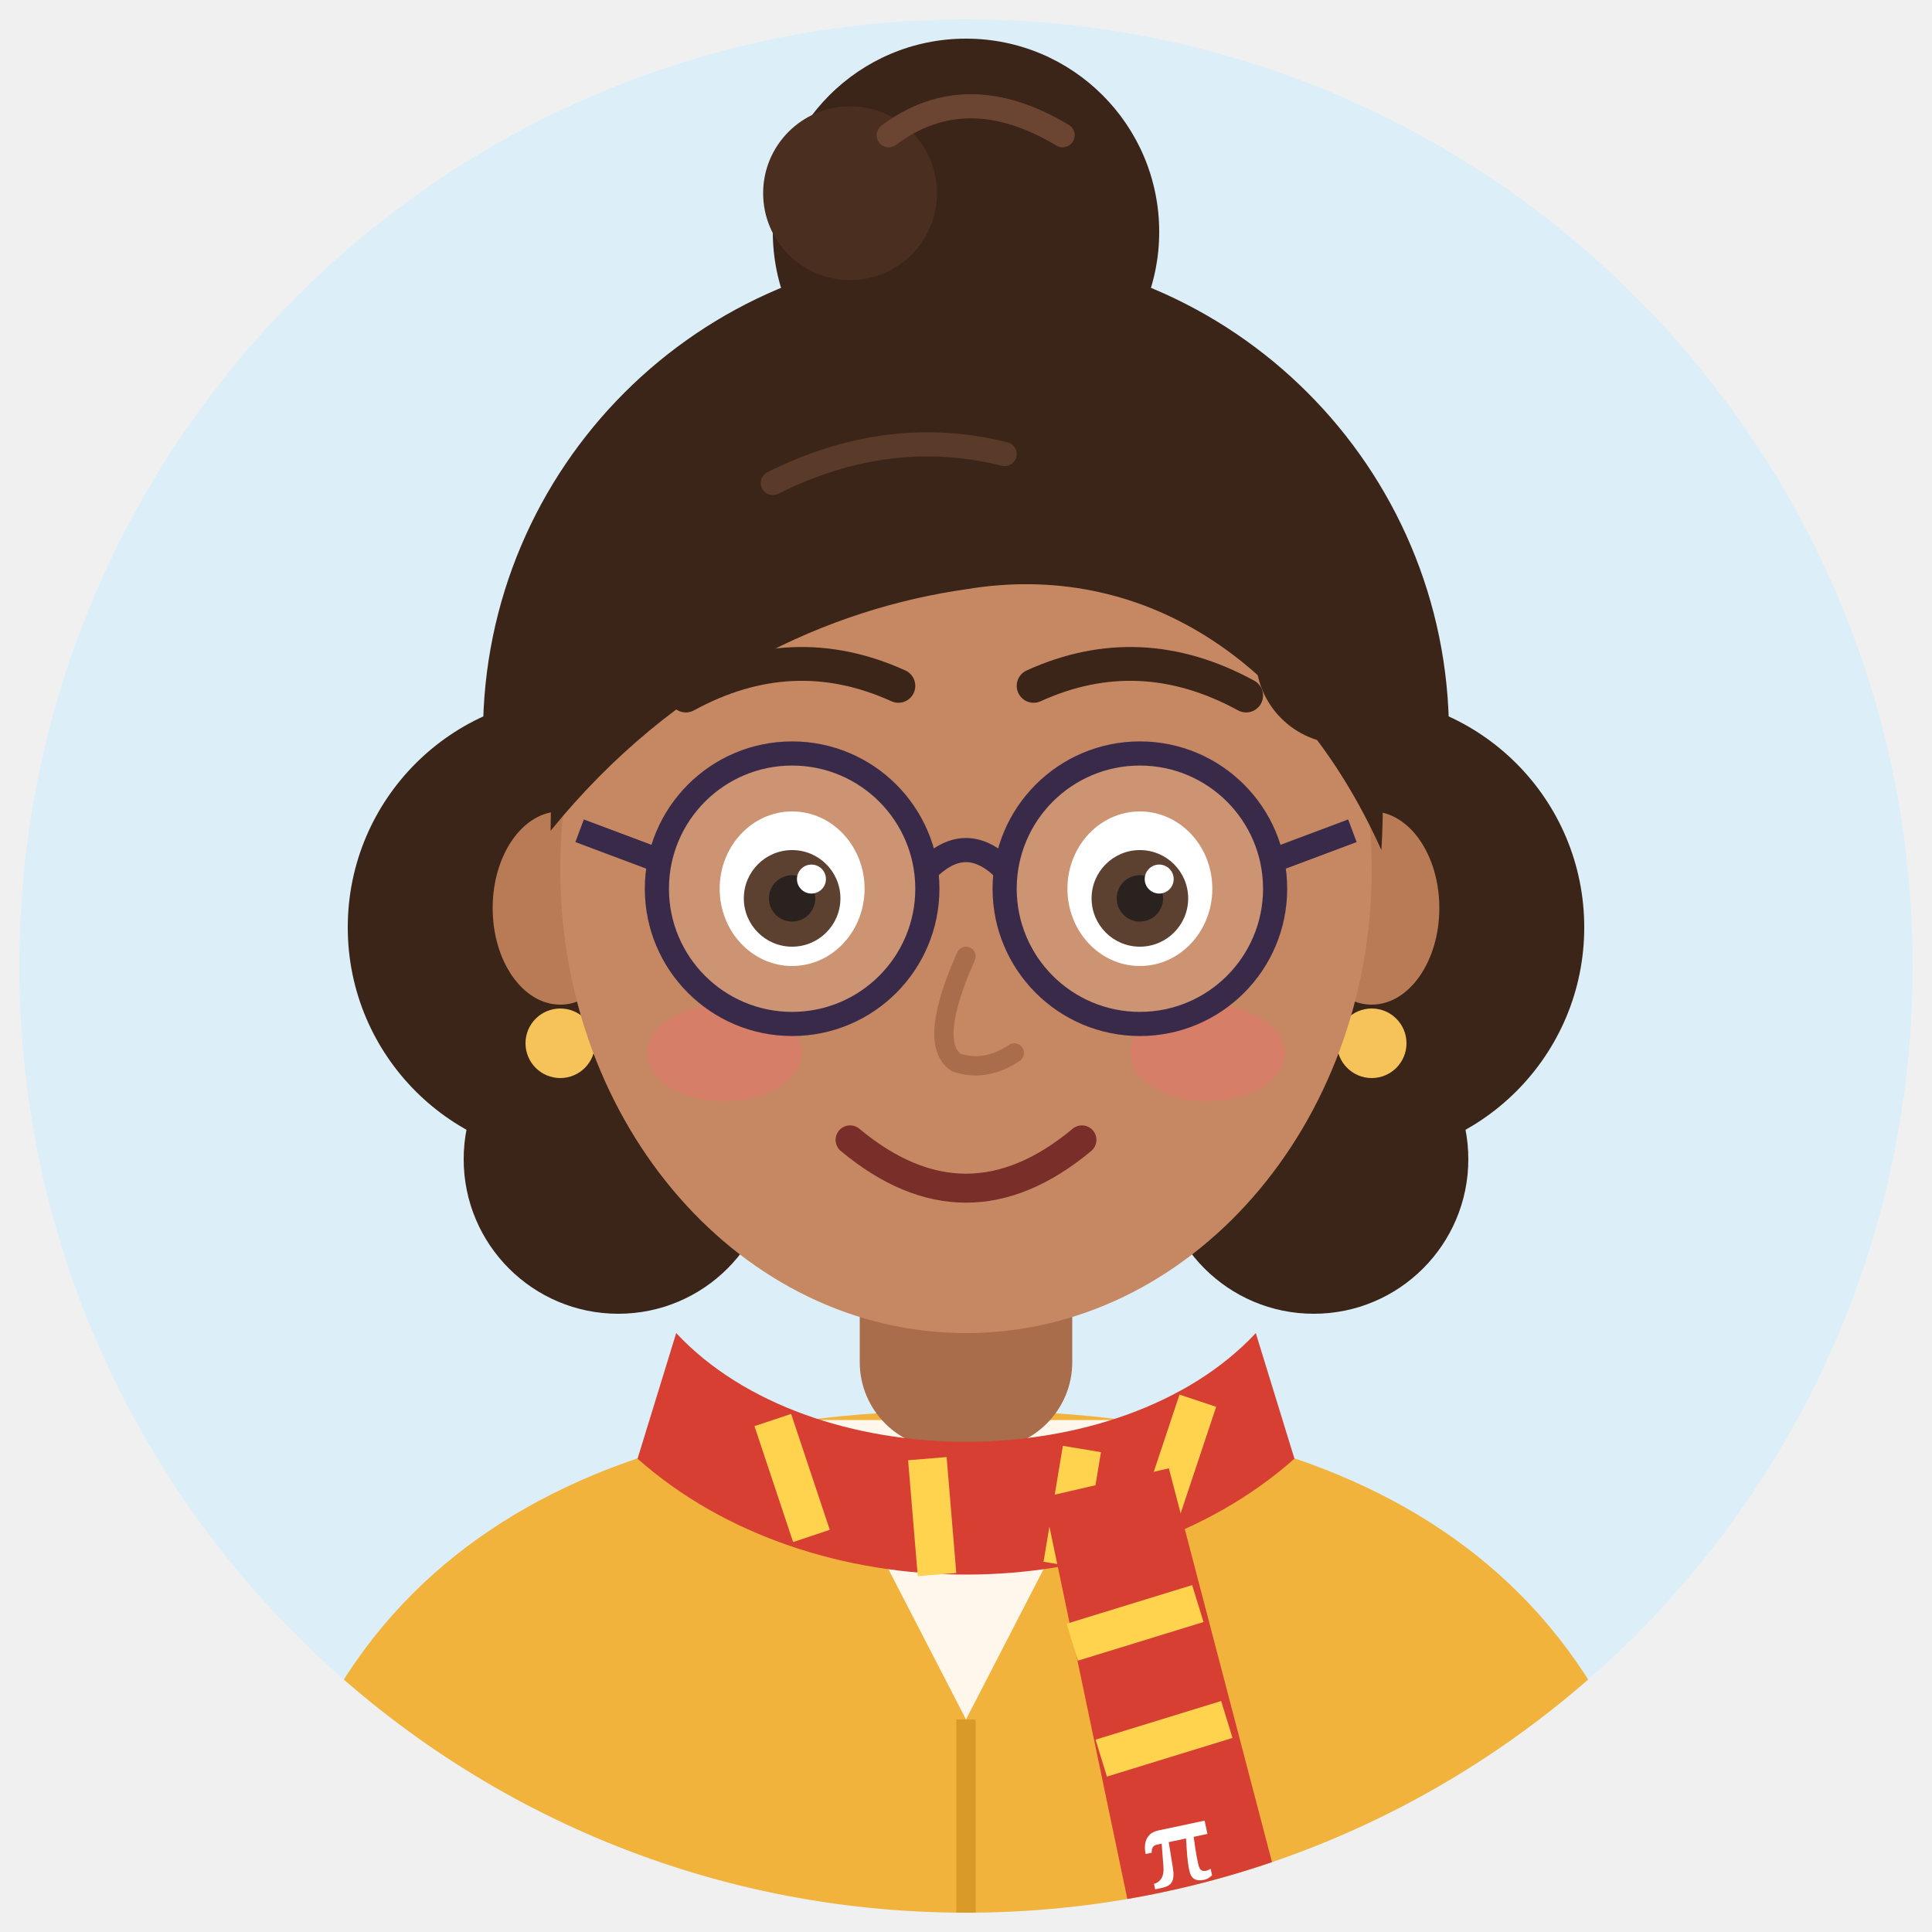
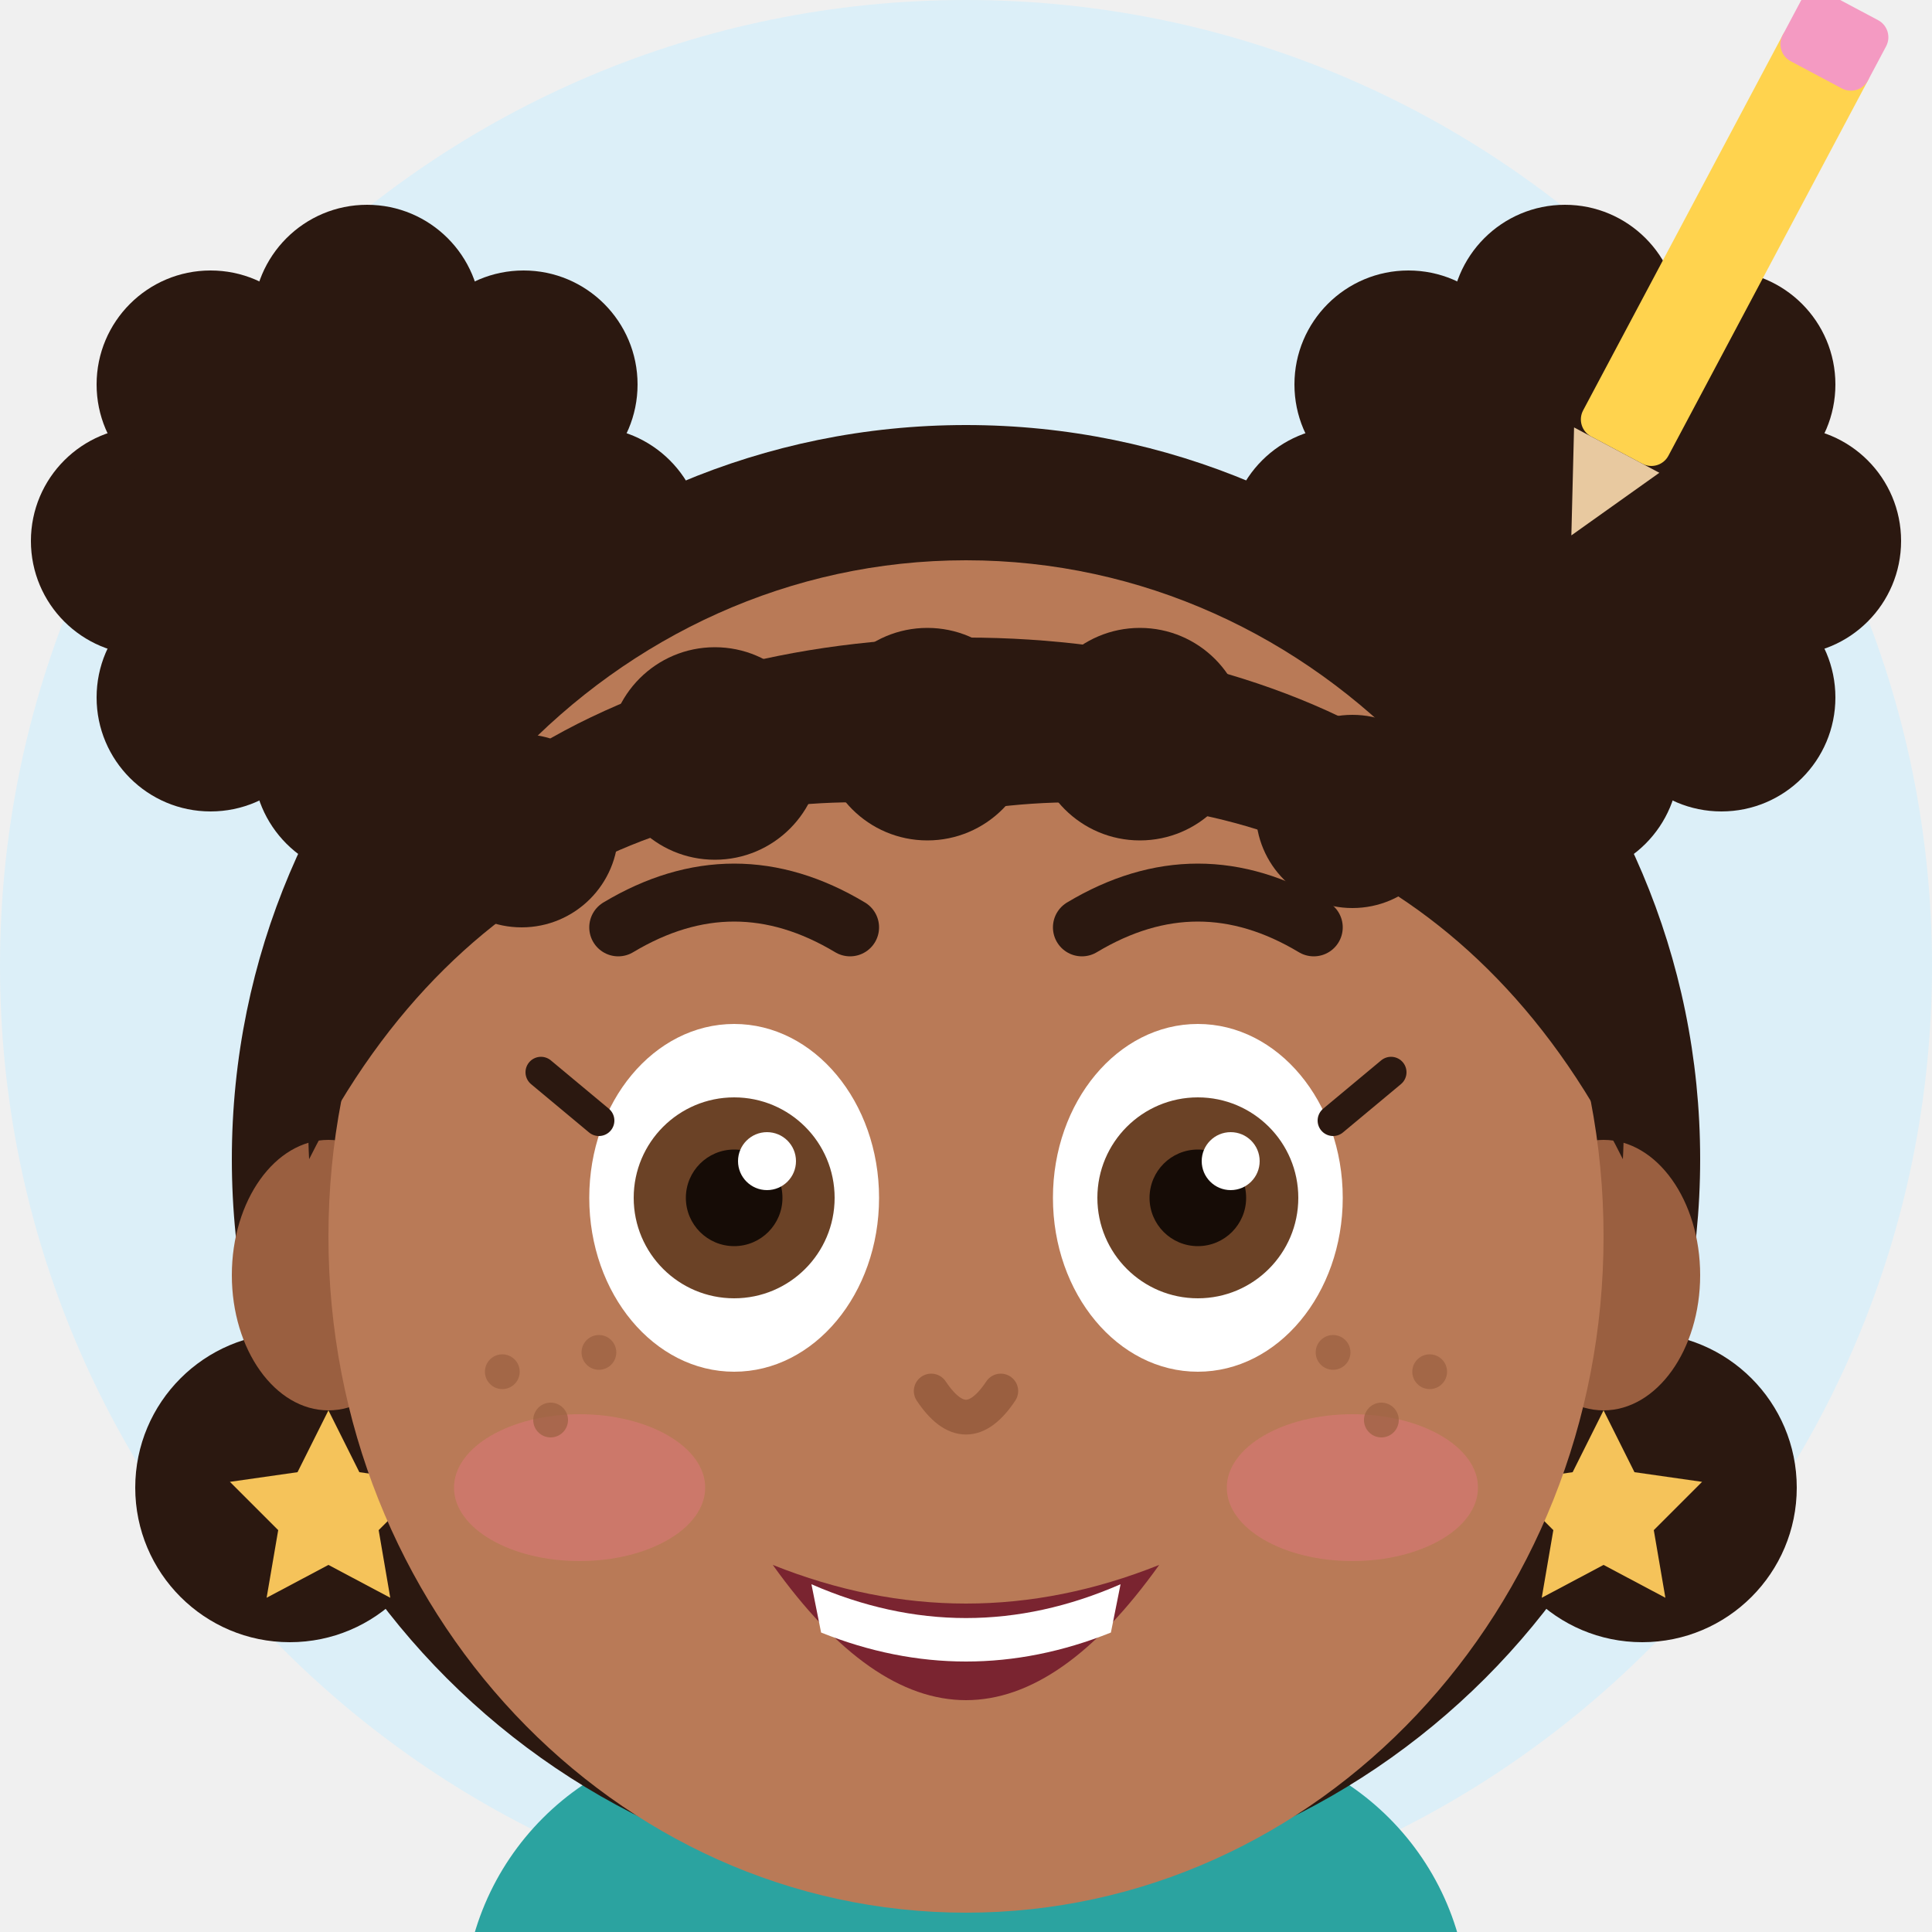
- <svg xmlns="http://www.w3.org/2000/svg" viewBox="0 0 200 200" class="pv" data-mood="calm" role="img" aria-label="Piper, a smiling math teacher with curly hair in a bun, round glasses, gold earrings and a red striped scarf with a pi symbol">
-   <style>
- .pv .m{display:none}
- .pv .m-smile{display:inline}
- .pv .x{opacity:0;transition:opacity .35s}
- .pv #tilt,.pv #browL,.pv #browR,.pv #look,.pv #eyes{transition:transform .35s ease}
- .pv #tilt{transform-box:view-box;transform-origin:100px 140px}
- .pv #head{transform-box:view-box;transform-origin:100px 140px;animation:pv-sway 7s ease-in-out infinite}
- .pv #body{animation:pv-breathe 4.5s ease-in-out infinite}
- .pv #browL,.pv #browR{transform-box:fill-box;transform-origin:center}
- .pv #eyes{transform-box:view-box;transform-origin:100px 92px}
- .pv.blink #eyes{transform:scaleY(.08);transition:transform .07s}
- .pv #wave{transform-box:view-box;transform-origin:158px 168px}
- @keyframes pv-sway{0%,100%{transform:rotate(-1.2deg)}50%{transform:rotate(1.2deg)}}
- @keyframes pv-breathe{0%,100%{transform:translateY(0)}50%{transform:translateY(1.3px)}}
- @keyframes pv-bounce{0%,100%{transform:translateY(0)}30%{transform:translateY(-7px)}60%{transform:translateY(0)}80%{transform:translateY(-3px)}}
- @keyframes pv-wave{0%,100%{transform:rotate(-8deg)}50%{transform:rotate(14deg)}}
- @keyframes pv-nod{0%,100%{transform:rotate(0)}25%{transform:rotate(3deg) translateY(2px)}50%{transform:rotate(0)}75%{transform:rotate(2deg) translateY(1px)}}
- @keyframes pv-dots{0%,100%{opacity:.25}50%{opacity:1}}
- @keyframes pv-pulse{0%,100%{transform:scale(1)}50%{transform:scale(1.15)}}
- .pv[data-mood=happy] .m-smile,.pv[data-mood=celebrate] .m-smile,.pv[data-mood=hello] .m-smile{display:none}
- .pv[data-mood=happy] .m-grin,.pv[data-mood=celebrate] .m-grin,.pv[data-mood=hello] .m-grin{display:inline}
- .pv[data-mood=happy] #browL,.pv[data-mood=happy] #browR{transform:translateY(-2px)}
- .pv[data-mood=celebrate] #rig{animation:pv-bounce .9s ease-in-out 3}
- .pv[data-mood=celebrate] #browL,.pv[data-mood=celebrate] #browR{transform:translateY(-4px)}
- .pv[data-mood=celebrate] #wave,.pv[data-mood=hello] #wave{opacity:1;animation:pv-wave .5s ease-in-out infinite}
- .pv[data-mood=celebrate] #sparkles{opacity:1}
- .pv[data-mood=encourage] #head{animation:pv-nod 1.6s ease-in-out 2}
- .pv[data-mood=thinking] .m-smile{display:none}
- .pv[data-mood=thinking] .m-think{display:inline}
- .pv[data-mood=thinking] #look{transform:translate(-2.5px,-3px)}
- .pv[data-mood=thinking] #browR{transform:translateY(-4px) rotate(-4deg)}
- .pv[data-mood=thinking] #chin,.pv[data-mood=thinking] #dots{opacity:1}
- .pv[data-mood=thinking] #dots circle{animation:pv-dots 1.2s ease-in-out infinite}
- .pv[data-mood=thinking] #dots circle:nth-child(2){animation-delay:.2s}
- .pv[data-mood=thinking] #dots circle:nth-child(3){animation-delay:.4s}
- .pv[data-mood=empathy] .m-smile{display:none}
- .pv[data-mood=empathy] .m-soft{display:inline}
- .pv[data-mood=empathy] #browL{transform:translateY(-2px) rotate(-12deg)}
- .pv[data-mood=empathy] #browR{transform:translateY(-2px) rotate(12deg)}
- .pv[data-mood=empathy] #tilt{transform:rotate(-6deg)}
- .pv[data-mood=empathy] #heart{opacity:1}
- .pv[data-mood=empathy] #heart path{transform-box:fill-box;transform-origin:center;animation:pv-pulse 1.4s ease-in-out infinite}
- .pv[data-mood=empathy] #head{animation-duration:10s}
- .pv[data-mood=curious] #tilt{transform:rotate(6deg)}
- .pv[data-mood=curious] #browL{transform:translateY(-4px)}
- .pv[data-mood=curious] #look{transform:translate(1.5px,0)}
- .pv[data-mood=surprised] .m-smile{display:none}
- .pv[data-mood=surprised] .m-o{display:inline}
- .pv[data-mood=surprised] #browL,.pv[data-mood=surprised] #browR{transform:translateY(-6px)}
- .pv[data-mood=listening] #tilt{transform:rotate(3deg)}
- .pv[data-talk=open] .m{display:none!important}
- .pv[data-talk=open] .m-open{display:inline!important}
- @media (prefers-reduced-motion:reduce){.pv *{animation:none!important}}
- </style>
-   <defs>
-     <clipPath id="pv-clip">
-       <circle cx="100" cy="100" r="98" />
-     </clipPath>
-   </defs>
-   <circle cx="100" cy="100" r="98" fill="#DCEFF8" />
-   <g clip-path="url(#pv-clip)">
-     <g id="rig">
-       <g id="body">
-         <path d="M26 204 C30 162 60 146 100 146 C140 146 170 162 174 204 Z" fill="#F2B33D" />
-         <path d="M84 147 L100 178 L116 147 Z" fill="#FFF7EC" />
-         <path d="M100 178 L100 204" stroke="#D99A28" stroke-width="2" />
-         <rect x="89" y="118" width="22" height="32" rx="9" fill="#A96D4C" />
-         <path d="M70 138 C84 153 116 153 130 138 L134 151 C116 167 84 167 66 151 Z" fill="#D63F31" />
-         <path d="M80 147 L84 159 M96 151 L97 163 M112 150 L110 162 M124 145 L120 157" stroke="#FFD34E" stroke-width="4" />
-         <path d="M108 155 L117 198 L132 194 L121 152 Z" fill="#D63F31" />
-         <path d="M111 170 L124 166 M114 182 L127 178" stroke="#FFD34E" stroke-width="4" />
-         <text x="122" y="195" font-family="Georgia,serif" font-size="11" font-weight="bold" fill="#fff" text-anchor="middle" transform="rotate(-12 122 192)">π</text>
+ <svg xmlns="http://www.w3.org/2000/svg" role="img" aria-label="Piper, a smiling math teacher with two curly hair puffs, a pencil in her hair, freckles and star earrings" viewBox="-50 -112 100 100">
+   <circle cx="0" cy="-62" r="50" fill="#DCEFF8" />
+   <g transform="translate(0,-8)">
+     <rect x="-26" y="-14" width="52" height="30" rx="14" fill="#2BA3A0" />
+     <rect x="-5.5" y="-22" width="11" height="12" fill="#9A5F40" />
+     <g fill="#2B1810">
+       <circle cx="-31" cy="-76" r="14" />
+       <circle cx="-19.5" cy="-76.0" r="5.9" />
+       <circle cx="-22.9" cy="-67.9" r="5.9" />
+       <circle cx="-31.0" cy="-64.5" r="5.9" />
+       <circle cx="-39.1" cy="-67.9" r="5.9" />
+       <circle cx="-42.5" cy="-76.0" r="5.9" />
+       <circle cx="-39.1" cy="-84.1" r="5.9" />
+       <circle cx="-31.0" cy="-87.5" r="5.9" />
+       <circle cx="-22.9" cy="-84.1" r="5.9" />
+       <circle cx="31" cy="-76" r="14" />
+       <circle cx="42.5" cy="-76.0" r="5.9" />
+       <circle cx="39.1" cy="-67.9" r="5.9" />
+       <circle cx="31.0" cy="-64.5" r="5.9" />
+       <circle cx="22.9" cy="-67.9" r="5.9" />
+       <circle cx="19.5" cy="-76.0" r="5.9" />
+       <circle cx="22.9" cy="-84.1" r="5.9" />
+       <circle cx="31.0" cy="-87.5" r="5.9" />
+       <circle cx="39.1" cy="-84.1" r="5.9" />
+     </g>
+     <ellipse cx="-23" cy="-66" rx="5" ry="3" fill="#F2766B" transform="rotate(-35 -23 -66)" />
+     <ellipse cx="23" cy="-66" rx="5" ry="3" fill="#F2766B" transform="rotate(35 23 -66)" />
+     <g transform="rotate(28 36 -84)">
+       <rect x="33" y="-104" width="5" height="24" rx="1" fill="#FFD34E" />
+       <rect x="33" y="-106" width="5" height="4" rx="1" fill="#F49AC2" />
+       <path d="M33,-80 h5 l-2.5,5z" fill="#E8C9A0" />
+     </g>
+     <ellipse cx="0" cy="-44" rx="38" ry="38" fill="#2B1810" />
+     <circle cx="-35" cy="-27" r="8" fill="#2B1810" />
+     <circle cx="35" cy="-27" r="8" fill="#2B1810" />
+     <ellipse cx="-33" cy="-38" rx="5" ry="7" fill="#9A5F40" />
+     <ellipse cx="33" cy="-38" rx="5" ry="7" fill="#9A5F40" />
+     <path d="M-33,-31 l1.6,3.2 3.5,.5 -2.5,2.5 .6,3.5 -3.2,-1.7 -3.2,1.7 .6,-3.5 -2.5,-2.5 3.5,-.5z" fill="#F5C35A" />
+     <path d="M33,-31 l1.6,3.2 3.5,.5 -2.5,2.5 .6,3.5 -3.2,-1.7 -3.2,1.7 .6,-3.5 -2.5,-2.5 3.5,-.5z" fill="#F5C35A" />
+     <ellipse cx="0" cy="-40" rx="33" ry="35" fill="#B97A57" />
+     <path d="M-34,-44 C-36,-80 36,-80 34,-44 C26,-60 12,-64 0,-62 C-12,-64 -26,-60 -34,-44 Z" fill="#2B1810" />
+     <g fill="#2B1810">
+       <circle cx="-23" cy="-61" r="5" />
+       <circle cx="-13" cy="-65" r="5.5" />
+       <circle cx="-2" cy="-66" r="5.5" />
+       <circle cx="9" cy="-66" r="5.5" />
+       <circle cx="20" cy="-62" r="5" />
+     </g>
+     <ellipse id="blushL" cx="-20" cy="-27" rx="6.5" ry="3.8" fill="#F2768B" opacity=".35" />
+     <ellipse id="blushR" cx="20" cy="-27" rx="6.5" ry="3.8" fill="#F2768B" opacity=".35" />
+     <g fill="#9A5F40" opacity=".7">
+       <circle cx="-24" cy="-33" r=".9" />
+       <circle cx="-19" cy="-34" r=".9" />
+       <circle cx="-21.5" cy="-30.5" r=".9" />
+       <circle cx="24" cy="-33" r=".9" />
+       <circle cx="19" cy="-34" r=".9" />
+       <circle cx="21.5" cy="-30.5" r=".9" />
+     </g>
+     <g id="eyeL" transform="translate(-12,-42)">
+       <clipPath id="clipL">
+         <ellipse rx="7.5" ry="9" />
+       </clipPath>
+       <g id="eyeOpenL">
+         <ellipse rx="7.5" ry="9" fill="#fff" />
+         <g id="irisL">
+           <circle r="5.2" fill="#6B4226" />
+           <circle r="2.5" fill="#160C06" />
+           <circle cx="1.7" cy="-1.9" r="1.5" fill="#fff" />
+         </g>
+         <rect id="lidL" clip-path="url(#clipL)" x="-9" y="-10" width="18" height="0" fill="#B97A57" />
+         <path d="M-7,-4 l-3,-2.5" stroke="#2B1810" stroke-width="1.6" stroke-linecap="round" />
      </g>
-       <g id="tilt">
-         <g id="head">
-           <circle cx="100" cy="76" r="50" fill="#3B2418" />
-           <circle cx="60" cy="96" r="24" fill="#3B2418" />
-           <circle cx="140" cy="96" r="24" fill="#3B2418" />
-           <circle cx="64" cy="120" r="16" fill="#3B2418" />
-           <circle cx="136" cy="120" r="16" fill="#3B2418" />
-           <circle cx="100" cy="24" r="20" fill="#3B2418" />
-           <circle cx="88" cy="20" r="9" fill="#4A2E20" />
-           <path d="M92 14 Q100 8 110 14" stroke="#6B4532" stroke-width="2.5" fill="none" stroke-linecap="round" />
-           <ellipse cx="58" cy="94" rx="7" ry="10" fill="#B97A56" />
-           <ellipse cx="142" cy="94" rx="7" ry="10" fill="#B97A56" />
-           <circle cx="58" cy="108" r="3.6" fill="#F5C35A" />
-           <circle cx="142" cy="108" r="3.6" fill="#F5C35A" />
-           <ellipse cx="100" cy="90" rx="42" ry="48" fill="#C68863" />
-           <path d="M57 86 C57 52 82 38 102 39 C126 40 145 56 143 88 C134 68 118 58 100 61 C86 63 70 70 57 86 Z" fill="#3B2418" />
-           <circle cx="62" cy="68" r="9" fill="#3B2418" />
-           <circle cx="139" cy="68" r="9" fill="#3B2418" />
-           <path d="M80 50 Q92 44 104 47" stroke="#5A3A28" stroke-width="2.5" fill="none" stroke-linecap="round" />
-           <ellipse cx="75" cy="109" rx="8" ry="5" fill="#E8706E" opacity=".45" />
-           <ellipse cx="125" cy="109" rx="8" ry="5" fill="#E8706E" opacity=".45" />
-           <g id="eyes">
-             <ellipse cx="82" cy="92" rx="7.5" ry="8" fill="#fff" />
-             <ellipse cx="118" cy="92" rx="7.5" ry="8" fill="#fff" />
-             <g id="look">
-               <circle cx="82" cy="93" r="5" fill="#4A2C1A" />
-               <circle cx="118" cy="93" r="5" fill="#4A2C1A" />
-               <circle cx="82" cy="93" r="2.4" fill="#120A06" />
-               <circle cx="118" cy="93" r="2.4" fill="#120A06" />
-               <circle cx="84" cy="91" r="1.5" fill="#fff" />
-               <circle cx="120" cy="91" r="1.5" fill="#fff" />
-             </g>
-           </g>
-           <g fill="#fff" fill-opacity=".1" stroke="#3A2A4A" stroke-width="2.5">
-             <circle cx="82" cy="92" r="14" />
-             <circle cx="118" cy="92" r="14" />
-           </g>
-           <path d="M96 90 Q100 86 104 90" stroke="#3A2A4A" stroke-width="2.5" fill="none" />
-           <path d="M68 89 L60 86 M132 89 L140 86" stroke="#3A2A4A" stroke-width="2.5" />
-           <path id="browL" d="M71 72 Q82 66 93 71" stroke="#3B2418" stroke-width="3.5" fill="none" stroke-linecap="round" />
-           <path id="browR" d="M107 71 Q118 66 129 72" stroke="#3B2418" stroke-width="3.5" fill="none" stroke-linecap="round" />
-           <path d="M100 99 Q96 108 99 110 Q102 111 105 109" stroke="#A96D4C" stroke-width="2" fill="none" stroke-linecap="round" />
-           <path class="m m-smile" d="M88 118 Q100 128 112 118" stroke="#7A2E2A" stroke-width="3" fill="none" stroke-linecap="round" />
-           <g class="m m-grin">
-             <path d="M86 116 Q100 134 114 116 Q100 121 86 116 Z" fill="#7A2E2A" />
-             <path d="M89 117.5 Q100 121.5 111 117.5 L110 120.5 Q100 124 90 120.5 Z" fill="#fff" />
-           </g>
-           <g class="m m-open">
-             <ellipse cx="100" cy="121" rx="7" ry="5.5" fill="#7A2E2A" />
-             <ellipse cx="100" cy="124" rx="4" ry="2" fill="#E07A7A" />
-           </g>
-           <path class="m m-soft" d="M91 121 Q100 125.5 109 121" stroke="#7A2E2A" stroke-width="3" fill="none" stroke-linecap="round" />
-           <ellipse class="m m-o" cx="100" cy="121" rx="4.5" ry="5.5" fill="#7A2E2A" />
-           <path class="m m-think" d="M92 122 Q100 119 110 123" stroke="#7A2E2A" stroke-width="3" fill="none" stroke-linecap="round" />
+       <path id="eyeArcL" d="M-7,2 Q0,-7 7,2" stroke="#2B1810" stroke-width="2.6" fill="none" stroke-linecap="round" display="none" />
+     </g>
+     <g id="eyeR" transform="translate(12,-42)">
+       <clipPath id="clipR">
+         <ellipse rx="7.5" ry="9" />
+       </clipPath>
+       <g id="eyeOpenR">
+         <ellipse rx="7.5" ry="9" fill="#fff" />
+         <g id="irisR">
+           <circle r="5.2" fill="#6B4226" />
+           <circle r="2.5" fill="#160C06" />
+           <circle cx="1.7" cy="-1.9" r="1.5" fill="#fff" />
        </g>
+         <rect id="lidR" clip-path="url(#clipR)" x="-9" y="-10" width="18" height="0" fill="#B97A57" />
+         <path d="M7,-4 l3,-2.5" stroke="#2B1810" stroke-width="1.6" stroke-linecap="round" />
      </g>
-       <g id="chin" class="x">
-         <path d="M52 204 C62 180 78 162 90 154" stroke="#F2B33D" stroke-width="17" fill="none" stroke-linecap="round" />
-         <circle cx="95" cy="147" r="10" fill="#C68863" />
-         <path d="M89 140 Q95 136 101 140" stroke="#A96D4C" stroke-width="1.6" fill="none" />
-       </g>
-       <g id="wave" class="x">
-         <path d="M150 204 C154 178 160 150 166 126" stroke="#F2B33D" stroke-width="17" fill="none" stroke-linecap="round" />
-         <g fill="#C68863">
-           <ellipse cx="168" cy="112" rx="11" ry="13" />
-           <rect x="158" y="92" width="5" height="16" rx="2.5" />
-           <rect x="164" y="88" width="5" height="18" rx="2.5" />
-           <rect x="170" y="89" width="5" height="17" rx="2.5" />
-           <rect x="176" y="94" width="5" height="15" rx="2.5" />
-           <rect x="153" y="106" width="10" height="5" rx="2.5" transform="rotate(-30 158 108)" />
-         </g>
-       </g>
+       <path id="eyeArcR" d="M-7,2 Q0,-7 7,2" stroke="#2B1810" stroke-width="2.6" fill="none" stroke-linecap="round" display="none" />
    </g>
-     <g id="dots" class="x" fill="#fff" stroke="#9DBBD0" stroke-width="1.5">
-       <circle cx="150" cy="44" r="4" />
-       <circle cx="162" cy="34" r="5" />
-       <circle cx="177" cy="24" r="6" />
+     <path id="browL" d="M-6,0 Q0,-3.6 6,0" stroke="#2B1810" stroke-width="3" fill="none" stroke-linecap="round" transform="translate(-12,-56)" />
+     <path id="browR" d="M-6,0 Q0,-3.6 6,0" stroke="#2B1810" stroke-width="3" fill="none" stroke-linecap="round" transform="translate(12,-56)" />
+     <path d="M-1.8,-32 Q0,-29.3 1.8,-32" stroke="#9A5F40" stroke-width="1.8" fill="none" stroke-linecap="round" />
+     <g transform="translate(0,-21)">
+       <path d="M-10,-2 Q0,12 10,-2 Q0,2 -10,-2Z" fill="#7A2430" />
+       <path d="M-8,-1 Q0,2.5 8,-1 L7.5,1.5 Q0,4.5 -7.5,1.5Z" fill="#fff" />
    </g>
-     <g id="heart" class="x">
-       <path d="M160 52 C160 46 152 44 150 50 C148 44 140 46 140 52 C140 58 150 64 150 64 C150 64 160 58 160 52 Z" fill="#E5566B" />
+     <g id="talkMouth" transform="translate(0,-21)" display="none">
+       <ellipse id="talkE" rx="5.5" ry="3" fill="#7A2430" />
+       <ellipse id="talkT" cy="2" rx="3.4" ry="1.3" fill="#E9707A" />
    </g>
-     <g id="sparkles" class="x" fill="#F5B83A">
-       <path d="M34 46 l3 8 8 3 -8 3 -3 8 -3 -8 -8 -3 8 -3z" />
-       <path d="M162 30 l2 6 6 2 -6 2 -2 6 -2 -6 -6 -2 6 -2z" />
-       <path d="M40 140 l2 5 5 2 -5 2 -2 5 -2 -5 -5 -2 5 -2z" />
-     </g>
+     <path id="sweat" d="M31,-64 q-4.5,7.5 0,9.5 q4.5,-2 0,-9.5z" fill="#8FD3F4" stroke="#5BB4DE" stroke-width=".8" display="none" />
  </g>
</svg>
